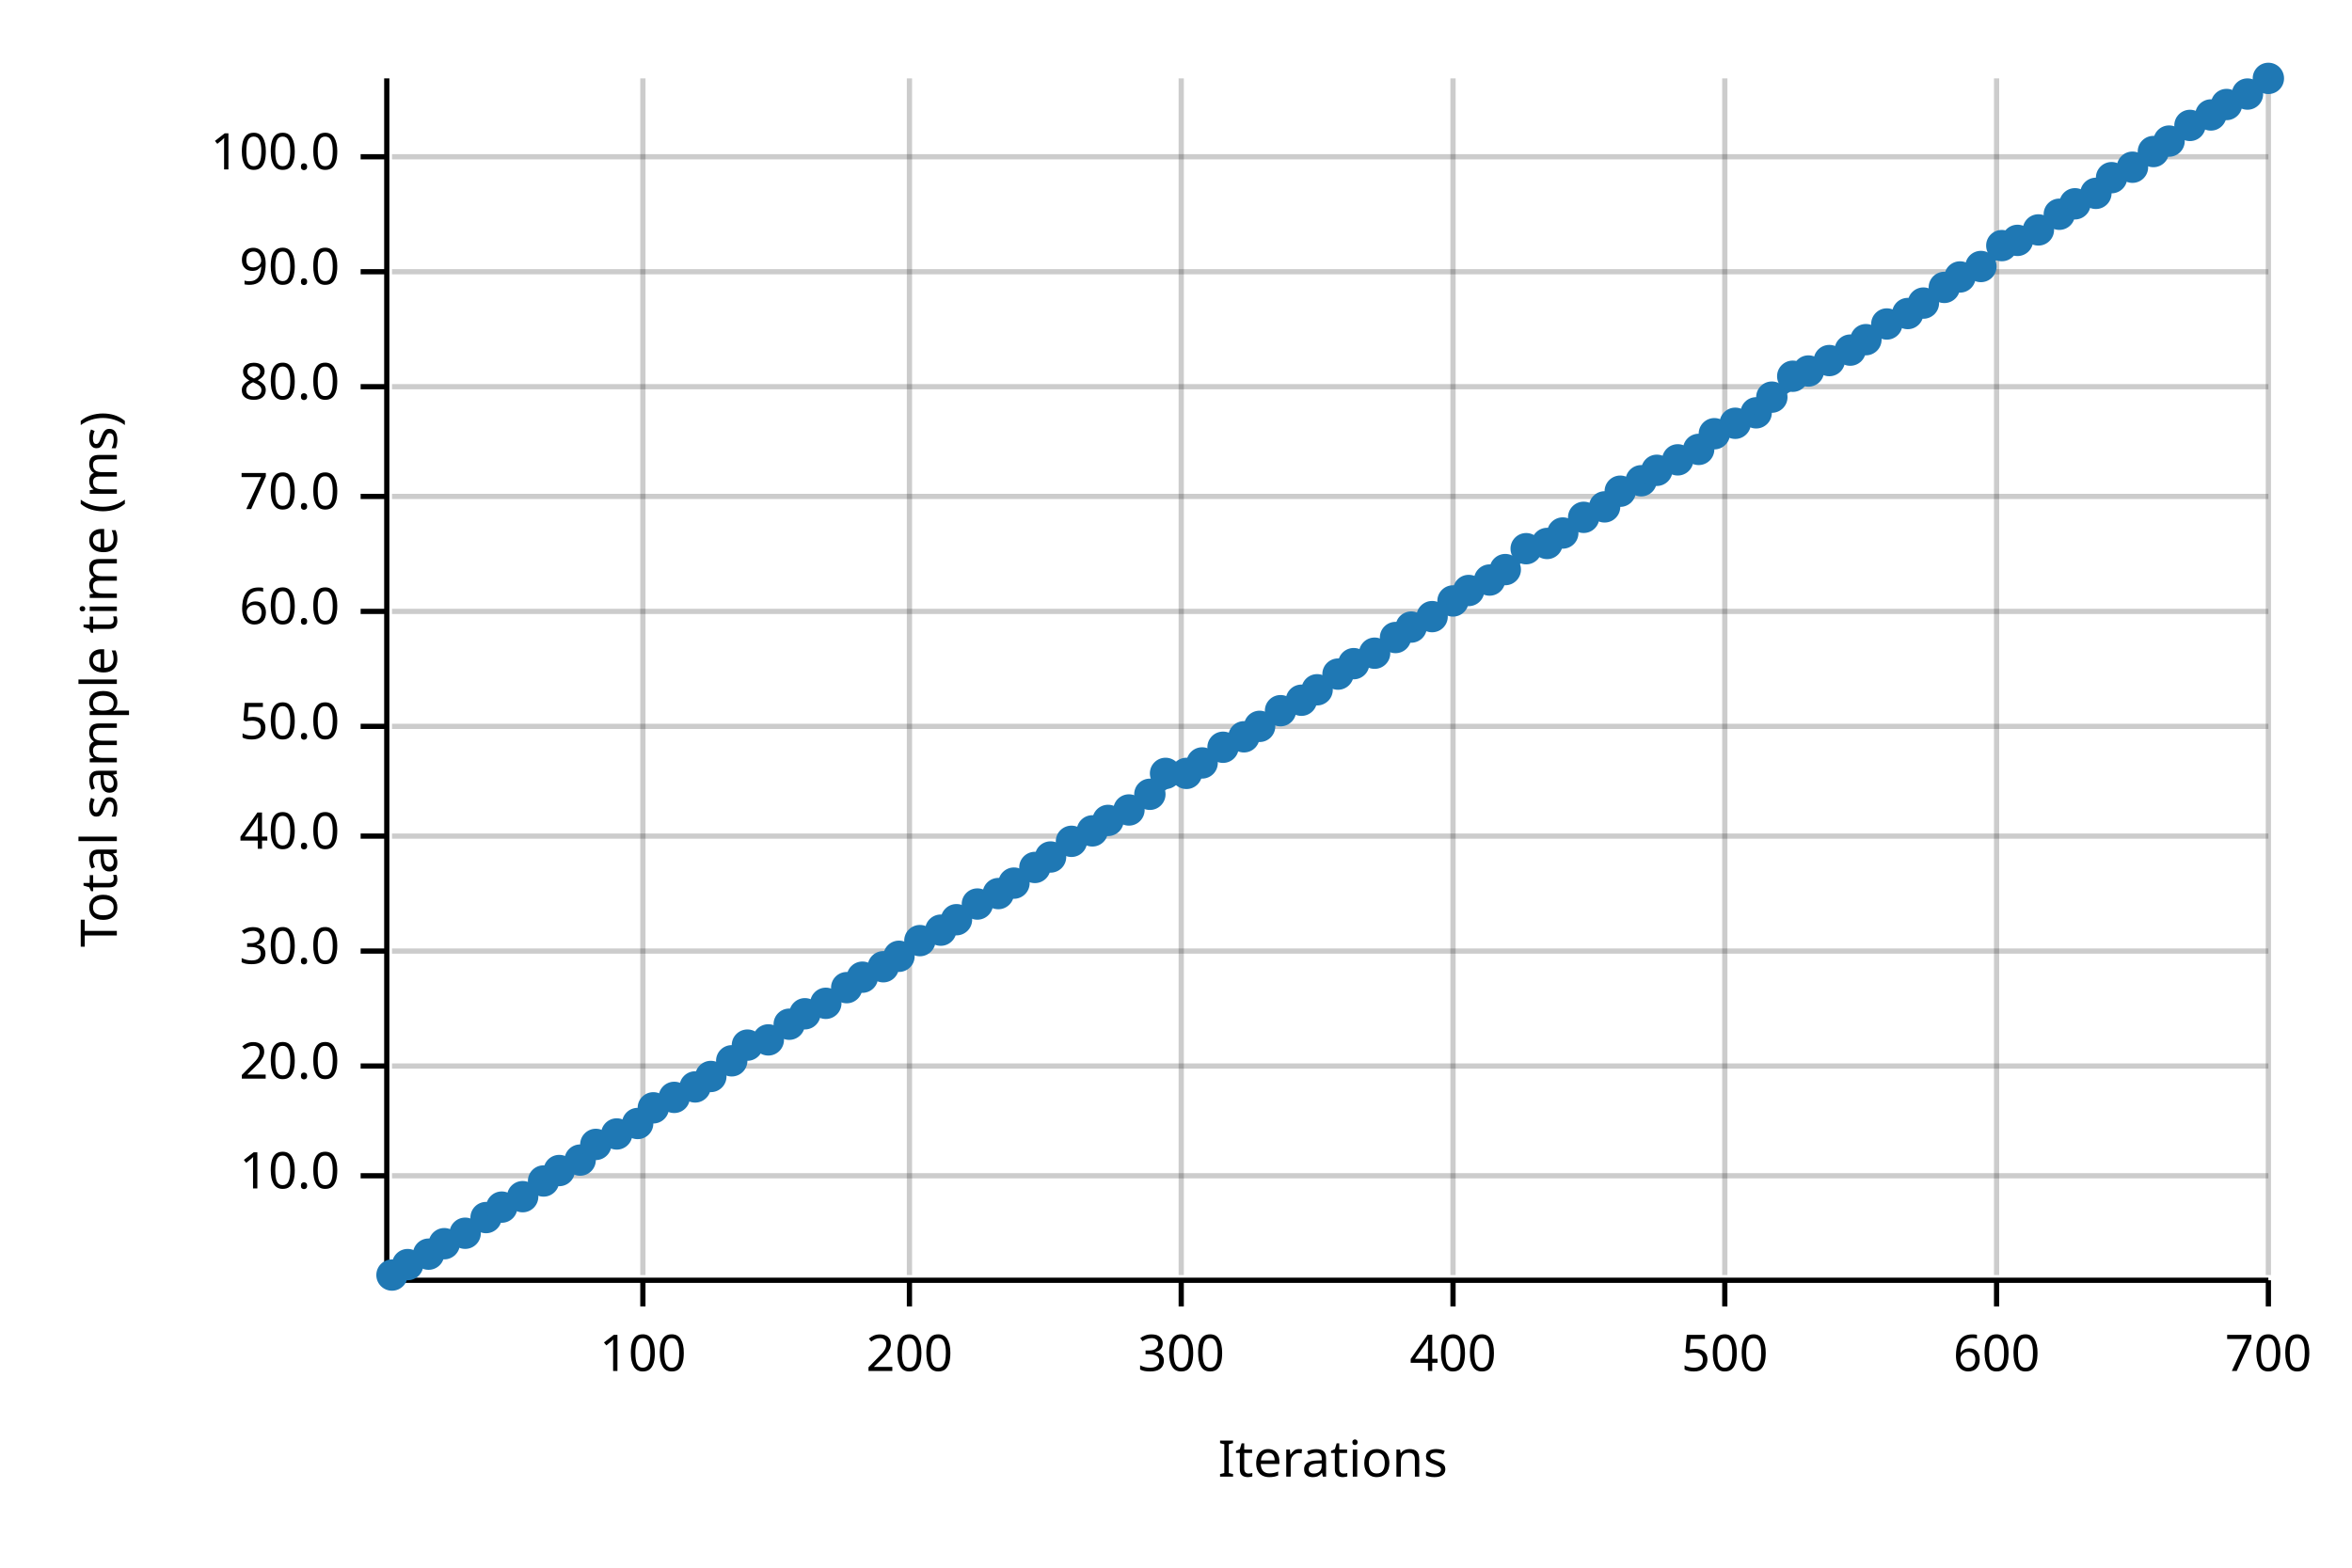
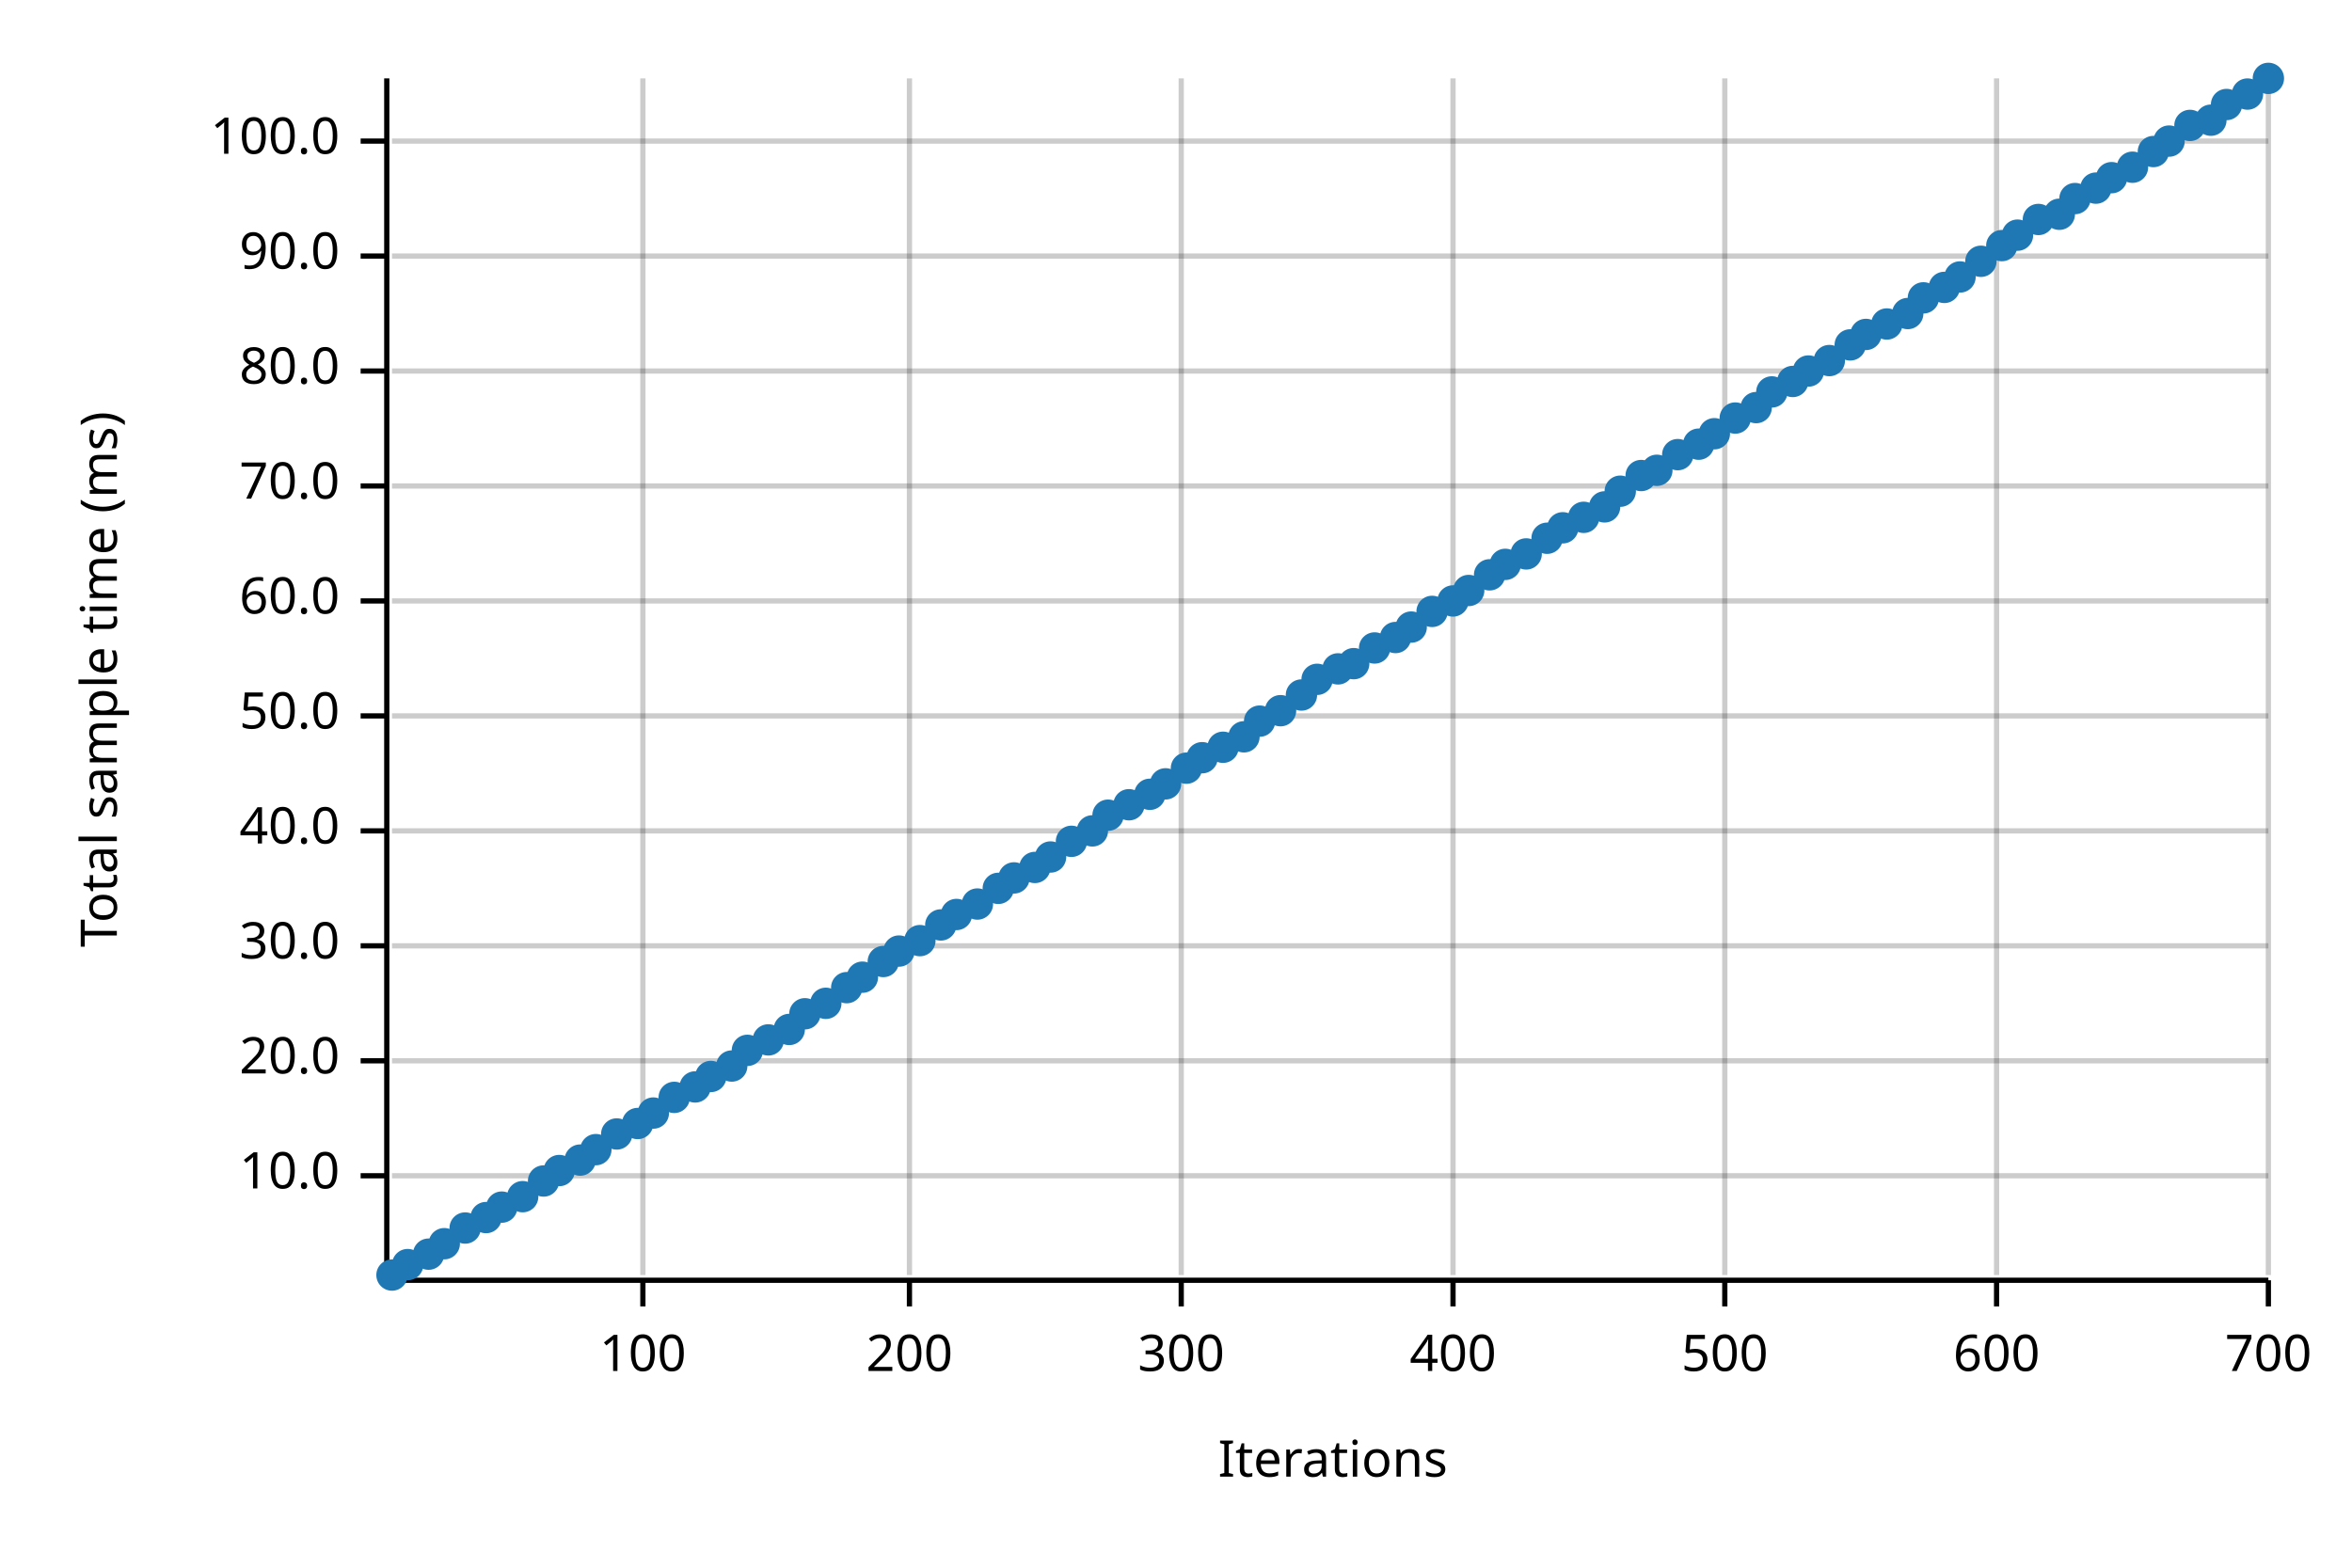
<svg xmlns="http://www.w3.org/2000/svg" width="450" height="300" viewBox="0 0 450 300">
  <text x="15" y="130" dy="0.76em" text-anchor="middle" font-family="sans-serif" font-size="9.677" opacity="1" fill="#000000" transform="rotate(270, 15, 130)">
Total sample time (ms)
</text>
  <text x="255" y="285" dy="-0.5ex" text-anchor="middle" font-family="sans-serif" font-size="9.677" opacity="1" fill="#000000">
Iterations
</text>
  <line opacity="0.2" stroke="#000000" stroke-width="1" x1="123" y1="244" x2="123" y2="15" />
  <line opacity="0.2" stroke="#000000" stroke-width="1" x1="174" y1="244" x2="174" y2="15" />
  <line opacity="0.2" stroke="#000000" stroke-width="1" x1="226" y1="244" x2="226" y2="15" />
  <line opacity="0.2" stroke="#000000" stroke-width="1" x1="278" y1="244" x2="278" y2="15" />
  <line opacity="0.2" stroke="#000000" stroke-width="1" x1="330" y1="244" x2="330" y2="15" />
  <line opacity="0.2" stroke="#000000" stroke-width="1" x1="382" y1="244" x2="382" y2="15" />
  <line opacity="0.2" stroke="#000000" stroke-width="1" x1="434" y1="244" x2="434" y2="15" />
  <line opacity="0.2" stroke="#000000" stroke-width="1" x1="75" y1="225" x2="434" y2="225" />
-   <line opacity="0.2" stroke="#000000" stroke-width="1" x1="75" y1="204" x2="434" y2="204" />
-   <line opacity="0.2" stroke="#000000" stroke-width="1" x1="75" y1="182" x2="434" y2="182" />
-   <line opacity="0.2" stroke="#000000" stroke-width="1" x1="75" y1="160" x2="434" y2="160" />
-   <line opacity="0.2" stroke="#000000" stroke-width="1" x1="75" y1="139" x2="434" y2="139" />
-   <line opacity="0.2" stroke="#000000" stroke-width="1" x1="75" y1="117" x2="434" y2="117" />
-   <line opacity="0.2" stroke="#000000" stroke-width="1" x1="75" y1="95" x2="434" y2="95" />
-   <line opacity="0.2" stroke="#000000" stroke-width="1" x1="75" y1="74" x2="434" y2="74" />
-   <line opacity="0.2" stroke="#000000" stroke-width="1" x1="75" y1="52" x2="434" y2="52" />
-   <line opacity="0.2" stroke="#000000" stroke-width="1" x1="75" y1="30" x2="434" y2="30" />
+   <line opacity="0.2" stroke="#000000" stroke-width="1" x1="75" y1="203" x2="434" y2="203" />
+   <line opacity="0.2" stroke="#000000" stroke-width="1" x1="75" y1="181" x2="434" y2="181" />
+   <line opacity="0.2" stroke="#000000" stroke-width="1" x1="75" y1="159" x2="434" y2="159" />
+   <line opacity="0.2" stroke="#000000" stroke-width="1" x1="75" y1="137" x2="434" y2="137" />
+   <line opacity="0.2" stroke="#000000" stroke-width="1" x1="75" y1="115" x2="434" y2="115" />
+   <line opacity="0.2" stroke="#000000" stroke-width="1" x1="75" y1="93" x2="434" y2="93" />
+   <line opacity="0.2" stroke="#000000" stroke-width="1" x1="75" y1="71" x2="434" y2="71" />
+   <line opacity="0.2" stroke="#000000" stroke-width="1" x1="75" y1="49" x2="434" y2="49" />
+   <line opacity="0.2" stroke="#000000" stroke-width="1" x1="75" y1="27" x2="434" y2="27" />
  <polyline fill="none" opacity="1" stroke="#000000" stroke-width="1" points="74,15 74,244 " />
  <text x="65" y="225" dy="0.5ex" text-anchor="end" font-family="sans-serif" font-size="9.677" opacity="1" fill="#000000">
10.0
</text>
  <polyline fill="none" opacity="1" stroke="#000000" stroke-width="1" points="69,225 74,225 " />
-   <text x="65" y="204" dy="0.5ex" text-anchor="end" font-family="sans-serif" font-size="9.677" opacity="1" fill="#000000">
+   <text x="65" y="203" dy="0.5ex" text-anchor="end" font-family="sans-serif" font-size="9.677" opacity="1" fill="#000000">
20.0
</text>
-   <polyline fill="none" opacity="1" stroke="#000000" stroke-width="1" points="69,204 74,204 " />
-   <text x="65" y="182" dy="0.5ex" text-anchor="end" font-family="sans-serif" font-size="9.677" opacity="1" fill="#000000">
+   <polyline fill="none" opacity="1" stroke="#000000" stroke-width="1" points="69,203 74,203 " />
+   <text x="65" y="181" dy="0.5ex" text-anchor="end" font-family="sans-serif" font-size="9.677" opacity="1" fill="#000000">
30.0
</text>
-   <polyline fill="none" opacity="1" stroke="#000000" stroke-width="1" points="69,182 74,182 " />
-   <text x="65" y="160" dy="0.5ex" text-anchor="end" font-family="sans-serif" font-size="9.677" opacity="1" fill="#000000">
+   <polyline fill="none" opacity="1" stroke="#000000" stroke-width="1" points="69,181 74,181 " />
+   <text x="65" y="159" dy="0.5ex" text-anchor="end" font-family="sans-serif" font-size="9.677" opacity="1" fill="#000000">
40.0
</text>
-   <polyline fill="none" opacity="1" stroke="#000000" stroke-width="1" points="69,160 74,160 " />
-   <text x="65" y="139" dy="0.5ex" text-anchor="end" font-family="sans-serif" font-size="9.677" opacity="1" fill="#000000">
+   <polyline fill="none" opacity="1" stroke="#000000" stroke-width="1" points="69,159 74,159 " />
+   <text x="65" y="137" dy="0.5ex" text-anchor="end" font-family="sans-serif" font-size="9.677" opacity="1" fill="#000000">
50.0
</text>
-   <polyline fill="none" opacity="1" stroke="#000000" stroke-width="1" points="69,139 74,139 " />
-   <text x="65" y="117" dy="0.5ex" text-anchor="end" font-family="sans-serif" font-size="9.677" opacity="1" fill="#000000">
+   <polyline fill="none" opacity="1" stroke="#000000" stroke-width="1" points="69,137 74,137 " />
+   <text x="65" y="115" dy="0.5ex" text-anchor="end" font-family="sans-serif" font-size="9.677" opacity="1" fill="#000000">
60.0
</text>
-   <polyline fill="none" opacity="1" stroke="#000000" stroke-width="1" points="69,117 74,117 " />
-   <text x="65" y="95" dy="0.5ex" text-anchor="end" font-family="sans-serif" font-size="9.677" opacity="1" fill="#000000">
+   <polyline fill="none" opacity="1" stroke="#000000" stroke-width="1" points="69,115 74,115 " />
+   <text x="65" y="93" dy="0.5ex" text-anchor="end" font-family="sans-serif" font-size="9.677" opacity="1" fill="#000000">
70.0
</text>
-   <polyline fill="none" opacity="1" stroke="#000000" stroke-width="1" points="69,95 74,95 " />
-   <text x="65" y="74" dy="0.5ex" text-anchor="end" font-family="sans-serif" font-size="9.677" opacity="1" fill="#000000">
+   <polyline fill="none" opacity="1" stroke="#000000" stroke-width="1" points="69,93 74,93 " />
+   <text x="65" y="71" dy="0.5ex" text-anchor="end" font-family="sans-serif" font-size="9.677" opacity="1" fill="#000000">
80.0
</text>
-   <polyline fill="none" opacity="1" stroke="#000000" stroke-width="1" points="69,74 74,74 " />
-   <text x="65" y="52" dy="0.5ex" text-anchor="end" font-family="sans-serif" font-size="9.677" opacity="1" fill="#000000">
+   <polyline fill="none" opacity="1" stroke="#000000" stroke-width="1" points="69,71 74,71 " />
+   <text x="65" y="49" dy="0.5ex" text-anchor="end" font-family="sans-serif" font-size="9.677" opacity="1" fill="#000000">
90.0
</text>
-   <polyline fill="none" opacity="1" stroke="#000000" stroke-width="1" points="69,52 74,52 " />
-   <text x="65" y="30" dy="0.5ex" text-anchor="end" font-family="sans-serif" font-size="9.677" opacity="1" fill="#000000">
+   <polyline fill="none" opacity="1" stroke="#000000" stroke-width="1" points="69,49 74,49 " />
+   <text x="65" y="27" dy="0.5ex" text-anchor="end" font-family="sans-serif" font-size="9.677" opacity="1" fill="#000000">
100.0
</text>
-   <polyline fill="none" opacity="1" stroke="#000000" stroke-width="1" points="69,30 74,30 " />
+   <polyline fill="none" opacity="1" stroke="#000000" stroke-width="1" points="69,27 74,27 " />
  <polyline fill="none" opacity="1" stroke="#000000" stroke-width="1" points="75,245 434,245 " />
  <text x="123" y="255" dy="0.76em" text-anchor="middle" font-family="sans-serif" font-size="9.677" opacity="1" fill="#000000">
100
</text>
  <polyline fill="none" opacity="1" stroke="#000000" stroke-width="1" points="123,245 123,250 " />
  <text x="174" y="255" dy="0.76em" text-anchor="middle" font-family="sans-serif" font-size="9.677" opacity="1" fill="#000000">
200
</text>
  <polyline fill="none" opacity="1" stroke="#000000" stroke-width="1" points="174,245 174,250 " />
  <text x="226" y="255" dy="0.76em" text-anchor="middle" font-family="sans-serif" font-size="9.677" opacity="1" fill="#000000">
300
</text>
  <polyline fill="none" opacity="1" stroke="#000000" stroke-width="1" points="226,245 226,250 " />
  <text x="278" y="255" dy="0.76em" text-anchor="middle" font-family="sans-serif" font-size="9.677" opacity="1" fill="#000000">
400
</text>
  <polyline fill="none" opacity="1" stroke="#000000" stroke-width="1" points="278,245 278,250 " />
  <text x="330" y="255" dy="0.76em" text-anchor="middle" font-family="sans-serif" font-size="9.677" opacity="1" fill="#000000">
500
</text>
  <polyline fill="none" opacity="1" stroke="#000000" stroke-width="1" points="330,245 330,250 " />
  <text x="382" y="255" dy="0.76em" text-anchor="middle" font-family="sans-serif" font-size="9.677" opacity="1" fill="#000000">
600
</text>
  <polyline fill="none" opacity="1" stroke="#000000" stroke-width="1" points="382,245 382,250 " />
  <text x="434" y="255" dy="0.76em" text-anchor="middle" font-family="sans-serif" font-size="9.677" opacity="1" fill="#000000">
700
</text>
  <polyline fill="none" opacity="1" stroke="#000000" stroke-width="1" points="434,245 434,250 " />
  <circle cx="75" cy="244" r="3" opacity="1" fill="#1F78B4" stroke="none" stroke-width="1" />
  <circle cx="78" cy="242" r="3" opacity="1" fill="#1F78B4" stroke="none" stroke-width="1" />
  <circle cx="82" cy="240" r="3" opacity="1" fill="#1F78B4" stroke="none" stroke-width="1" />
  <circle cx="85" cy="238" r="3" opacity="1" fill="#1F78B4" stroke="none" stroke-width="1" />
-   <circle cx="89" cy="236" r="3" opacity="1" fill="#1F78B4" stroke="none" stroke-width="1" />
+   <circle cx="89" cy="235" r="3" opacity="1" fill="#1F78B4" stroke="none" stroke-width="1" />
  <circle cx="93" cy="233" r="3" opacity="1" fill="#1F78B4" stroke="none" stroke-width="1" />
  <circle cx="96" cy="231" r="3" opacity="1" fill="#1F78B4" stroke="none" stroke-width="1" />
  <circle cx="100" cy="229" r="3" opacity="1" fill="#1F78B4" stroke="none" stroke-width="1" />
  <circle cx="104" cy="226" r="3" opacity="1" fill="#1F78B4" stroke="none" stroke-width="1" />
  <circle cx="107" cy="224" r="3" opacity="1" fill="#1F78B4" stroke="none" stroke-width="1" />
  <circle cx="111" cy="222" r="3" opacity="1" fill="#1F78B4" stroke="none" stroke-width="1" />
-   <circle cx="114" cy="219" r="3" opacity="1" fill="#1F78B4" stroke="none" stroke-width="1" />
+   <circle cx="114" cy="220" r="3" opacity="1" fill="#1F78B4" stroke="none" stroke-width="1" />
  <circle cx="118" cy="217" r="3" opacity="1" fill="#1F78B4" stroke="none" stroke-width="1" />
  <circle cx="122" cy="215" r="3" opacity="1" fill="#1F78B4" stroke="none" stroke-width="1" />
-   <circle cx="125" cy="212" r="3" opacity="1" fill="#1F78B4" stroke="none" stroke-width="1" />
+   <circle cx="125" cy="213" r="3" opacity="1" fill="#1F78B4" stroke="none" stroke-width="1" />
  <circle cx="129" cy="210" r="3" opacity="1" fill="#1F78B4" stroke="none" stroke-width="1" />
  <circle cx="133" cy="208" r="3" opacity="1" fill="#1F78B4" stroke="none" stroke-width="1" />
  <circle cx="136" cy="206" r="3" opacity="1" fill="#1F78B4" stroke="none" stroke-width="1" />
-   <circle cx="140" cy="203" r="3" opacity="1" fill="#1F78B4" stroke="none" stroke-width="1" />
-   <circle cx="143" cy="200" r="3" opacity="1" fill="#1F78B4" stroke="none" stroke-width="1" />
+   <circle cx="140" cy="204" r="3" opacity="1" fill="#1F78B4" stroke="none" stroke-width="1" />
+   <circle cx="143" cy="201" r="3" opacity="1" fill="#1F78B4" stroke="none" stroke-width="1" />
  <circle cx="147" cy="199" r="3" opacity="1" fill="#1F78B4" stroke="none" stroke-width="1" />
-   <circle cx="151" cy="196" r="3" opacity="1" fill="#1F78B4" stroke="none" stroke-width="1" />
+   <circle cx="151" cy="197" r="3" opacity="1" fill="#1F78B4" stroke="none" stroke-width="1" />
  <circle cx="154" cy="194" r="3" opacity="1" fill="#1F78B4" stroke="none" stroke-width="1" />
  <circle cx="158" cy="192" r="3" opacity="1" fill="#1F78B4" stroke="none" stroke-width="1" />
  <circle cx="162" cy="189" r="3" opacity="1" fill="#1F78B4" stroke="none" stroke-width="1" />
  <circle cx="165" cy="187" r="3" opacity="1" fill="#1F78B4" stroke="none" stroke-width="1" />
-   <circle cx="169" cy="185" r="3" opacity="1" fill="#1F78B4" stroke="none" stroke-width="1" />
-   <circle cx="172" cy="183" r="3" opacity="1" fill="#1F78B4" stroke="none" stroke-width="1" />
+   <circle cx="169" cy="184" r="3" opacity="1" fill="#1F78B4" stroke="none" stroke-width="1" />
+   <circle cx="172" cy="182" r="3" opacity="1" fill="#1F78B4" stroke="none" stroke-width="1" />
  <circle cx="176" cy="180" r="3" opacity="1" fill="#1F78B4" stroke="none" stroke-width="1" />
-   <circle cx="180" cy="178" r="3" opacity="1" fill="#1F78B4" stroke="none" stroke-width="1" />
-   <circle cx="183" cy="176" r="3" opacity="1" fill="#1F78B4" stroke="none" stroke-width="1" />
+   <circle cx="180" cy="177" r="3" opacity="1" fill="#1F78B4" stroke="none" stroke-width="1" />
+   <circle cx="183" cy="175" r="3" opacity="1" fill="#1F78B4" stroke="none" stroke-width="1" />
  <circle cx="187" cy="173" r="3" opacity="1" fill="#1F78B4" stroke="none" stroke-width="1" />
-   <circle cx="191" cy="171" r="3" opacity="1" fill="#1F78B4" stroke="none" stroke-width="1" />
-   <circle cx="194" cy="169" r="3" opacity="1" fill="#1F78B4" stroke="none" stroke-width="1" />
+   <circle cx="191" cy="170" r="3" opacity="1" fill="#1F78B4" stroke="none" stroke-width="1" />
+   <circle cx="194" cy="168" r="3" opacity="1" fill="#1F78B4" stroke="none" stroke-width="1" />
  <circle cx="198" cy="166" r="3" opacity="1" fill="#1F78B4" stroke="none" stroke-width="1" />
  <circle cx="201" cy="164" r="3" opacity="1" fill="#1F78B4" stroke="none" stroke-width="1" />
  <circle cx="205" cy="161" r="3" opacity="1" fill="#1F78B4" stroke="none" stroke-width="1" />
  <circle cx="209" cy="159" r="3" opacity="1" fill="#1F78B4" stroke="none" stroke-width="1" />
-   <circle cx="212" cy="157" r="3" opacity="1" fill="#1F78B4" stroke="none" stroke-width="1" />
-   <circle cx="216" cy="155" r="3" opacity="1" fill="#1F78B4" stroke="none" stroke-width="1" />
+   <circle cx="212" cy="156" r="3" opacity="1" fill="#1F78B4" stroke="none" stroke-width="1" />
+   <circle cx="216" cy="154" r="3" opacity="1" fill="#1F78B4" stroke="none" stroke-width="1" />
  <circle cx="220" cy="152" r="3" opacity="1" fill="#1F78B4" stroke="none" stroke-width="1" />
-   <circle cx="223" cy="148" r="3" opacity="1" fill="#1F78B4" stroke="none" stroke-width="1" />
-   <circle cx="227" cy="148" r="3" opacity="1" fill="#1F78B4" stroke="none" stroke-width="1" />
-   <circle cx="230" cy="146" r="3" opacity="1" fill="#1F78B4" stroke="none" stroke-width="1" />
+   <circle cx="223" cy="150" r="3" opacity="1" fill="#1F78B4" stroke="none" stroke-width="1" />
+   <circle cx="227" cy="147" r="3" opacity="1" fill="#1F78B4" stroke="none" stroke-width="1" />
+   <circle cx="230" cy="145" r="3" opacity="1" fill="#1F78B4" stroke="none" stroke-width="1" />
  <circle cx="234" cy="143" r="3" opacity="1" fill="#1F78B4" stroke="none" stroke-width="1" />
  <circle cx="238" cy="141" r="3" opacity="1" fill="#1F78B4" stroke="none" stroke-width="1" />
-   <circle cx="241" cy="139" r="3" opacity="1" fill="#1F78B4" stroke="none" stroke-width="1" />
+   <circle cx="241" cy="138" r="3" opacity="1" fill="#1F78B4" stroke="none" stroke-width="1" />
  <circle cx="245" cy="136" r="3" opacity="1" fill="#1F78B4" stroke="none" stroke-width="1" />
-   <circle cx="249" cy="134" r="3" opacity="1" fill="#1F78B4" stroke="none" stroke-width="1" />
-   <circle cx="252" cy="132" r="3" opacity="1" fill="#1F78B4" stroke="none" stroke-width="1" />
-   <circle cx="256" cy="129" r="3" opacity="1" fill="#1F78B4" stroke="none" stroke-width="1" />
+   <circle cx="249" cy="133" r="3" opacity="1" fill="#1F78B4" stroke="none" stroke-width="1" />
+   <circle cx="252" cy="130" r="3" opacity="1" fill="#1F78B4" stroke="none" stroke-width="1" />
+   <circle cx="256" cy="128" r="3" opacity="1" fill="#1F78B4" stroke="none" stroke-width="1" />
  <circle cx="259" cy="127" r="3" opacity="1" fill="#1F78B4" stroke="none" stroke-width="1" />
-   <circle cx="263" cy="125" r="3" opacity="1" fill="#1F78B4" stroke="none" stroke-width="1" />
+   <circle cx="263" cy="124" r="3" opacity="1" fill="#1F78B4" stroke="none" stroke-width="1" />
  <circle cx="267" cy="122" r="3" opacity="1" fill="#1F78B4" stroke="none" stroke-width="1" />
  <circle cx="270" cy="120" r="3" opacity="1" fill="#1F78B4" stroke="none" stroke-width="1" />
-   <circle cx="274" cy="118" r="3" opacity="1" fill="#1F78B4" stroke="none" stroke-width="1" />
+   <circle cx="274" cy="117" r="3" opacity="1" fill="#1F78B4" stroke="none" stroke-width="1" />
  <circle cx="278" cy="115" r="3" opacity="1" fill="#1F78B4" stroke="none" stroke-width="1" />
  <circle cx="281" cy="113" r="3" opacity="1" fill="#1F78B4" stroke="none" stroke-width="1" />
-   <circle cx="285" cy="111" r="3" opacity="1" fill="#1F78B4" stroke="none" stroke-width="1" />
-   <circle cx="288" cy="109" r="3" opacity="1" fill="#1F78B4" stroke="none" stroke-width="1" />
-   <circle cx="292" cy="105" r="3" opacity="1" fill="#1F78B4" stroke="none" stroke-width="1" />
-   <circle cx="296" cy="104" r="3" opacity="1" fill="#1F78B4" stroke="none" stroke-width="1" />
-   <circle cx="299" cy="102" r="3" opacity="1" fill="#1F78B4" stroke="none" stroke-width="1" />
+   <circle cx="285" cy="110" r="3" opacity="1" fill="#1F78B4" stroke="none" stroke-width="1" />
+   <circle cx="288" cy="108" r="3" opacity="1" fill="#1F78B4" stroke="none" stroke-width="1" />
+   <circle cx="292" cy="106" r="3" opacity="1" fill="#1F78B4" stroke="none" stroke-width="1" />
+   <circle cx="296" cy="103" r="3" opacity="1" fill="#1F78B4" stroke="none" stroke-width="1" />
+   <circle cx="299" cy="101" r="3" opacity="1" fill="#1F78B4" stroke="none" stroke-width="1" />
  <circle cx="303" cy="99" r="3" opacity="1" fill="#1F78B4" stroke="none" stroke-width="1" />
  <circle cx="307" cy="97" r="3" opacity="1" fill="#1F78B4" stroke="none" stroke-width="1" />
  <circle cx="310" cy="94" r="3" opacity="1" fill="#1F78B4" stroke="none" stroke-width="1" />
-   <circle cx="314" cy="92" r="3" opacity="1" fill="#1F78B4" stroke="none" stroke-width="1" />
+   <circle cx="314" cy="91" r="3" opacity="1" fill="#1F78B4" stroke="none" stroke-width="1" />
  <circle cx="317" cy="90" r="3" opacity="1" fill="#1F78B4" stroke="none" stroke-width="1" />
-   <circle cx="321" cy="88" r="3" opacity="1" fill="#1F78B4" stroke="none" stroke-width="1" />
-   <circle cx="325" cy="86" r="3" opacity="1" fill="#1F78B4" stroke="none" stroke-width="1" />
+   <circle cx="321" cy="87" r="3" opacity="1" fill="#1F78B4" stroke="none" stroke-width="1" />
+   <circle cx="325" cy="85" r="3" opacity="1" fill="#1F78B4" stroke="none" stroke-width="1" />
  <circle cx="328" cy="83" r="3" opacity="1" fill="#1F78B4" stroke="none" stroke-width="1" />
-   <circle cx="332" cy="81" r="3" opacity="1" fill="#1F78B4" stroke="none" stroke-width="1" />
-   <circle cx="336" cy="79" r="3" opacity="1" fill="#1F78B4" stroke="none" stroke-width="1" />
-   <circle cx="339" cy="76" r="3" opacity="1" fill="#1F78B4" stroke="none" stroke-width="1" />
-   <circle cx="343" cy="72" r="3" opacity="1" fill="#1F78B4" stroke="none" stroke-width="1" />
+   <circle cx="332" cy="80" r="3" opacity="1" fill="#1F78B4" stroke="none" stroke-width="1" />
+   <circle cx="336" cy="78" r="3" opacity="1" fill="#1F78B4" stroke="none" stroke-width="1" />
+   <circle cx="339" cy="75" r="3" opacity="1" fill="#1F78B4" stroke="none" stroke-width="1" />
+   <circle cx="343" cy="73" r="3" opacity="1" fill="#1F78B4" stroke="none" stroke-width="1" />
  <circle cx="346" cy="71" r="3" opacity="1" fill="#1F78B4" stroke="none" stroke-width="1" />
  <circle cx="350" cy="69" r="3" opacity="1" fill="#1F78B4" stroke="none" stroke-width="1" />
-   <circle cx="354" cy="67" r="3" opacity="1" fill="#1F78B4" stroke="none" stroke-width="1" />
-   <circle cx="357" cy="65" r="3" opacity="1" fill="#1F78B4" stroke="none" stroke-width="1" />
+   <circle cx="354" cy="66" r="3" opacity="1" fill="#1F78B4" stroke="none" stroke-width="1" />
+   <circle cx="357" cy="64" r="3" opacity="1" fill="#1F78B4" stroke="none" stroke-width="1" />
  <circle cx="361" cy="62" r="3" opacity="1" fill="#1F78B4" stroke="none" stroke-width="1" />
  <circle cx="365" cy="60" r="3" opacity="1" fill="#1F78B4" stroke="none" stroke-width="1" />
-   <circle cx="368" cy="58" r="3" opacity="1" fill="#1F78B4" stroke="none" stroke-width="1" />
+   <circle cx="368" cy="57" r="3" opacity="1" fill="#1F78B4" stroke="none" stroke-width="1" />
  <circle cx="372" cy="55" r="3" opacity="1" fill="#1F78B4" stroke="none" stroke-width="1" />
  <circle cx="375" cy="53" r="3" opacity="1" fill="#1F78B4" stroke="none" stroke-width="1" />
-   <circle cx="379" cy="51" r="3" opacity="1" fill="#1F78B4" stroke="none" stroke-width="1" />
+   <circle cx="379" cy="50" r="3" opacity="1" fill="#1F78B4" stroke="none" stroke-width="1" />
  <circle cx="383" cy="47" r="3" opacity="1" fill="#1F78B4" stroke="none" stroke-width="1" />
-   <circle cx="386" cy="46" r="3" opacity="1" fill="#1F78B4" stroke="none" stroke-width="1" />
-   <circle cx="390" cy="44" r="3" opacity="1" fill="#1F78B4" stroke="none" stroke-width="1" />
+   <circle cx="386" cy="45" r="3" opacity="1" fill="#1F78B4" stroke="none" stroke-width="1" />
+   <circle cx="390" cy="42" r="3" opacity="1" fill="#1F78B4" stroke="none" stroke-width="1" />
  <circle cx="394" cy="41" r="3" opacity="1" fill="#1F78B4" stroke="none" stroke-width="1" />
-   <circle cx="397" cy="39" r="3" opacity="1" fill="#1F78B4" stroke="none" stroke-width="1" />
-   <circle cx="401" cy="37" r="3" opacity="1" fill="#1F78B4" stroke="none" stroke-width="1" />
+   <circle cx="397" cy="38" r="3" opacity="1" fill="#1F78B4" stroke="none" stroke-width="1" />
+   <circle cx="401" cy="36" r="3" opacity="1" fill="#1F78B4" stroke="none" stroke-width="1" />
  <circle cx="404" cy="34" r="3" opacity="1" fill="#1F78B4" stroke="none" stroke-width="1" />
  <circle cx="408" cy="32" r="3" opacity="1" fill="#1F78B4" stroke="none" stroke-width="1" />
  <circle cx="412" cy="29" r="3" opacity="1" fill="#1F78B4" stroke="none" stroke-width="1" />
  <circle cx="415" cy="27" r="3" opacity="1" fill="#1F78B4" stroke="none" stroke-width="1" />
  <circle cx="419" cy="24" r="3" opacity="1" fill="#1F78B4" stroke="none" stroke-width="1" />
-   <circle cx="423" cy="22" r="3" opacity="1" fill="#1F78B4" stroke="none" stroke-width="1" />
+   <circle cx="423" cy="23" r="3" opacity="1" fill="#1F78B4" stroke="none" stroke-width="1" />
  <circle cx="426" cy="20" r="3" opacity="1" fill="#1F78B4" stroke="none" stroke-width="1" />
  <circle cx="430" cy="18" r="3" opacity="1" fill="#1F78B4" stroke="none" stroke-width="1" />
  <circle cx="434" cy="15" r="3" opacity="1" fill="#1F78B4" stroke="none" stroke-width="1" />
-   <polyline fill="none" opacity="1" stroke="#1F78B4" stroke-width="1" points="75,245 434,16 " />
-   <polygon opacity="0.25" fill="#1F78B4" points="75,245 434,16 434,16 " />
+   <polyline fill="none" opacity="1" stroke="#1F78B4" stroke-width="1" points="75,245 434,15 " />
+   <polygon opacity="0.25" fill="#1F78B4" points="75,245 434,15 434,15 " />
</svg>
